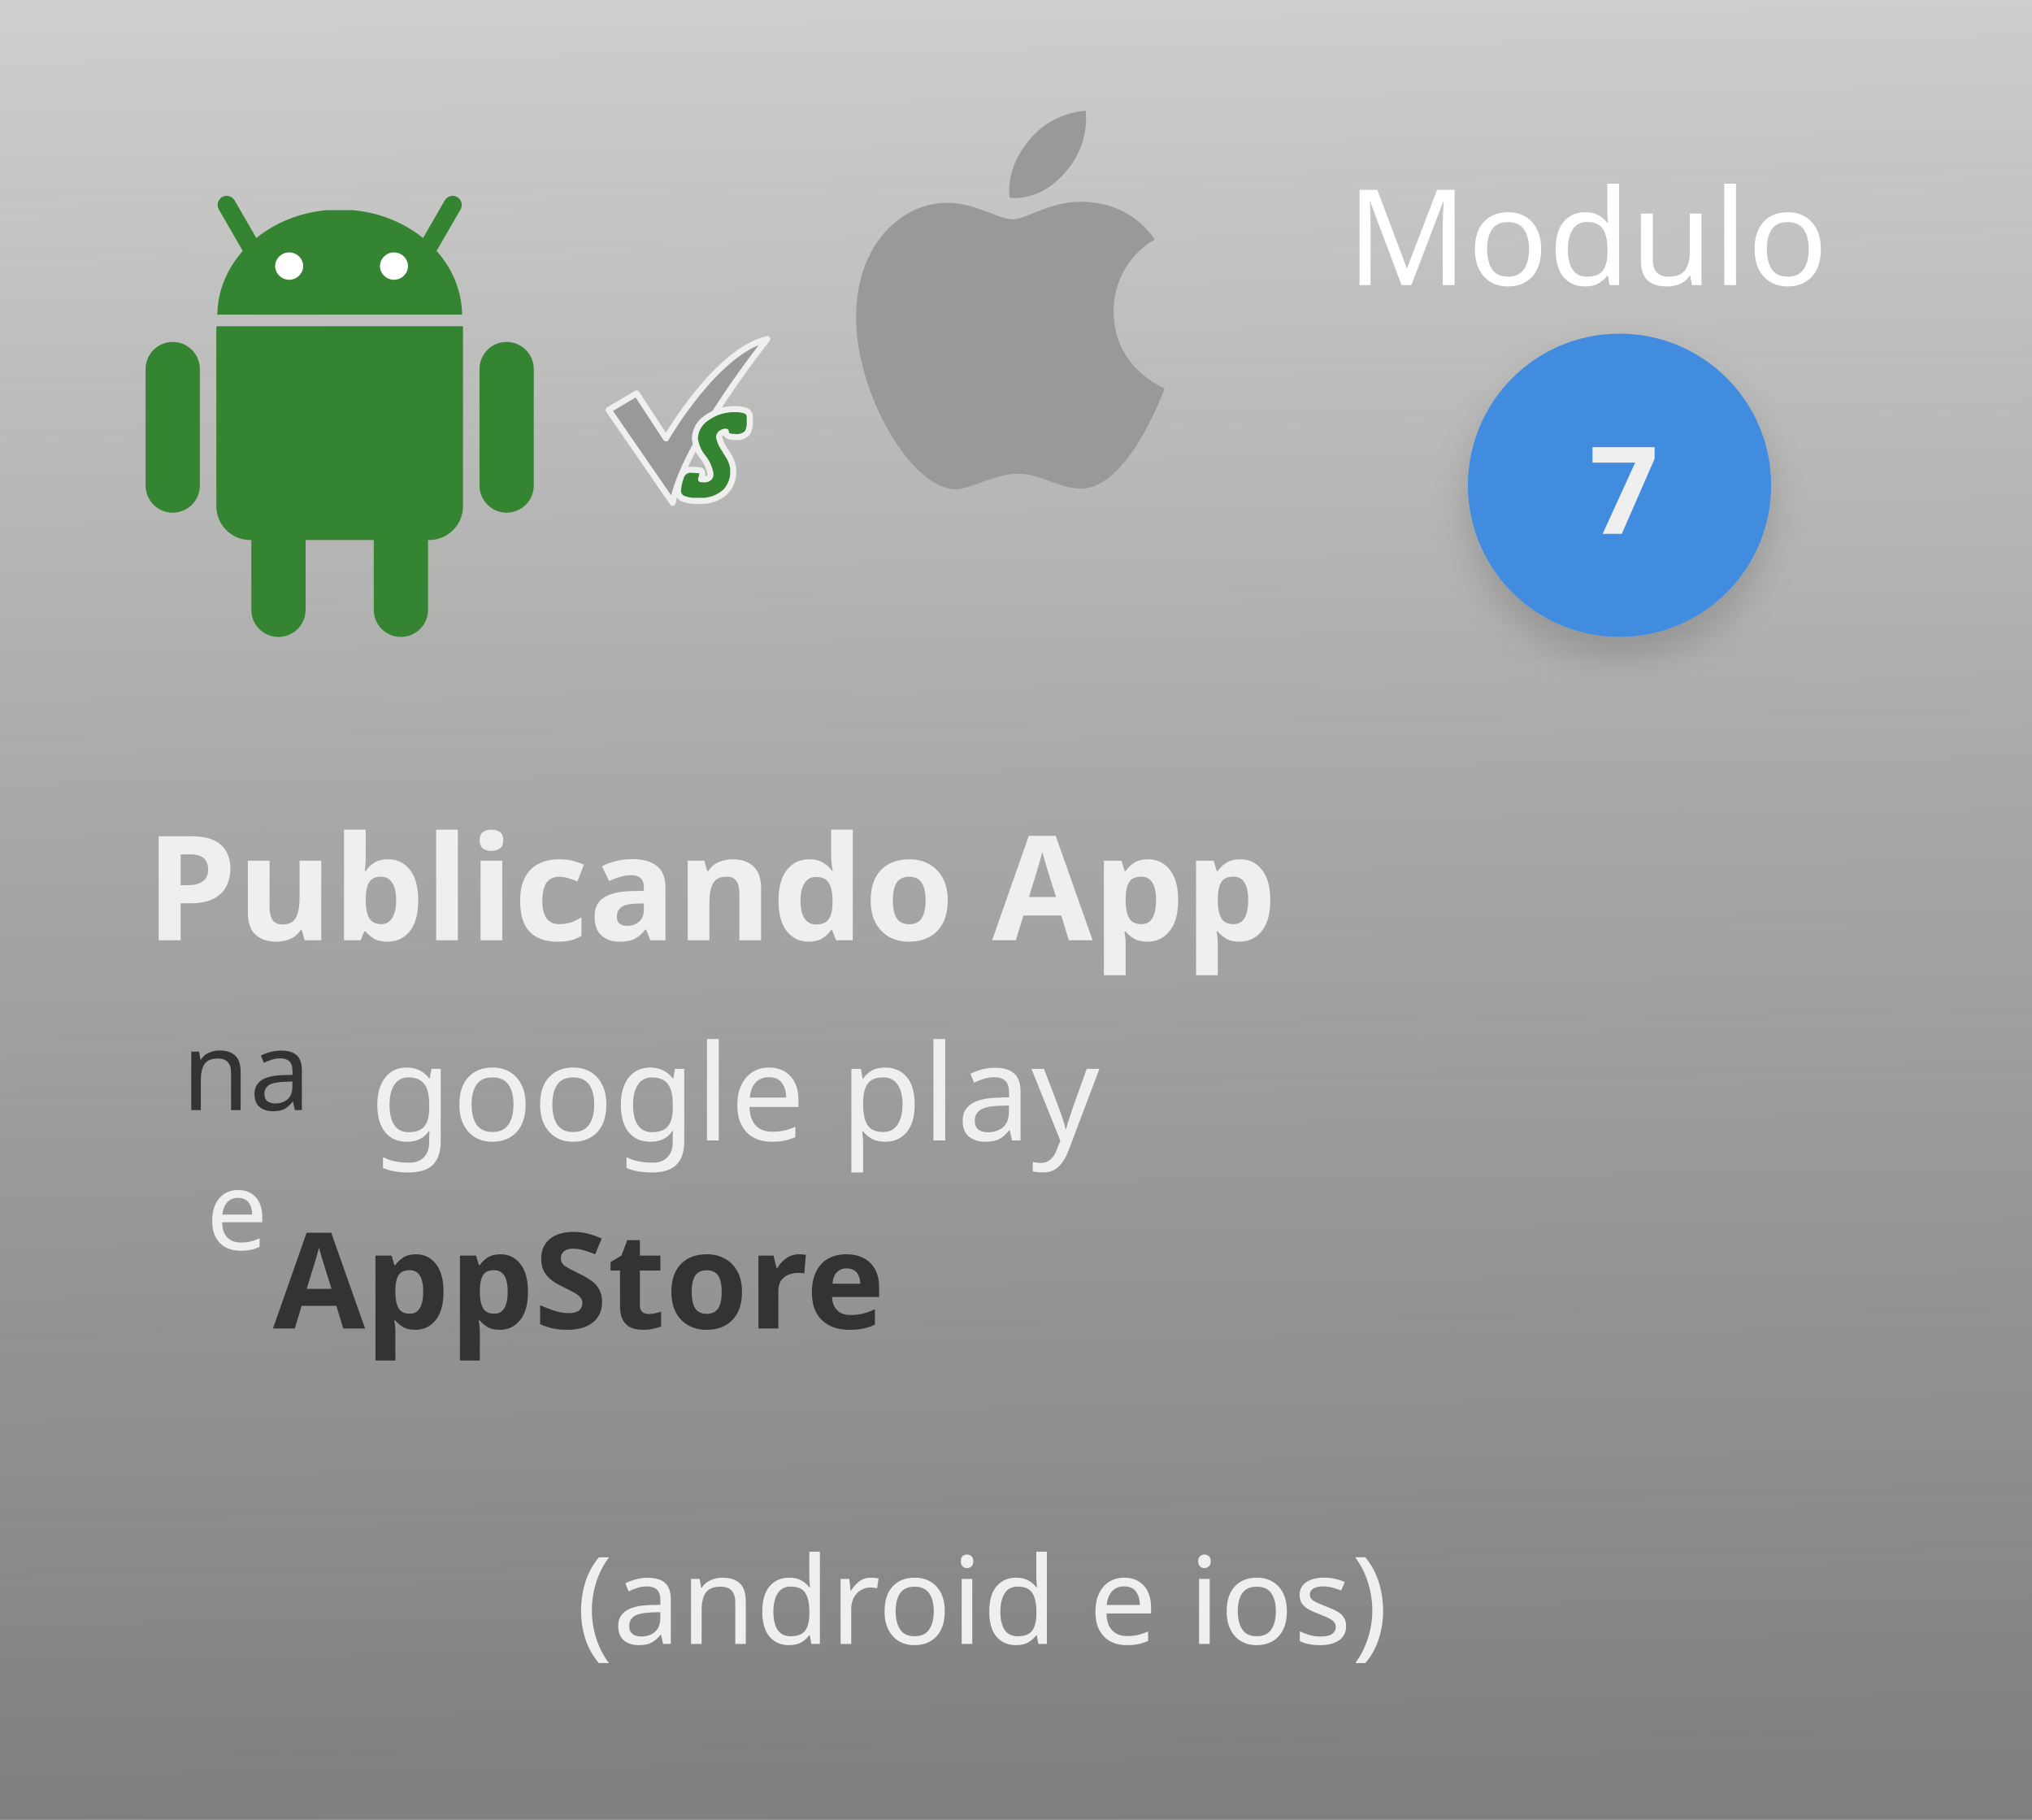
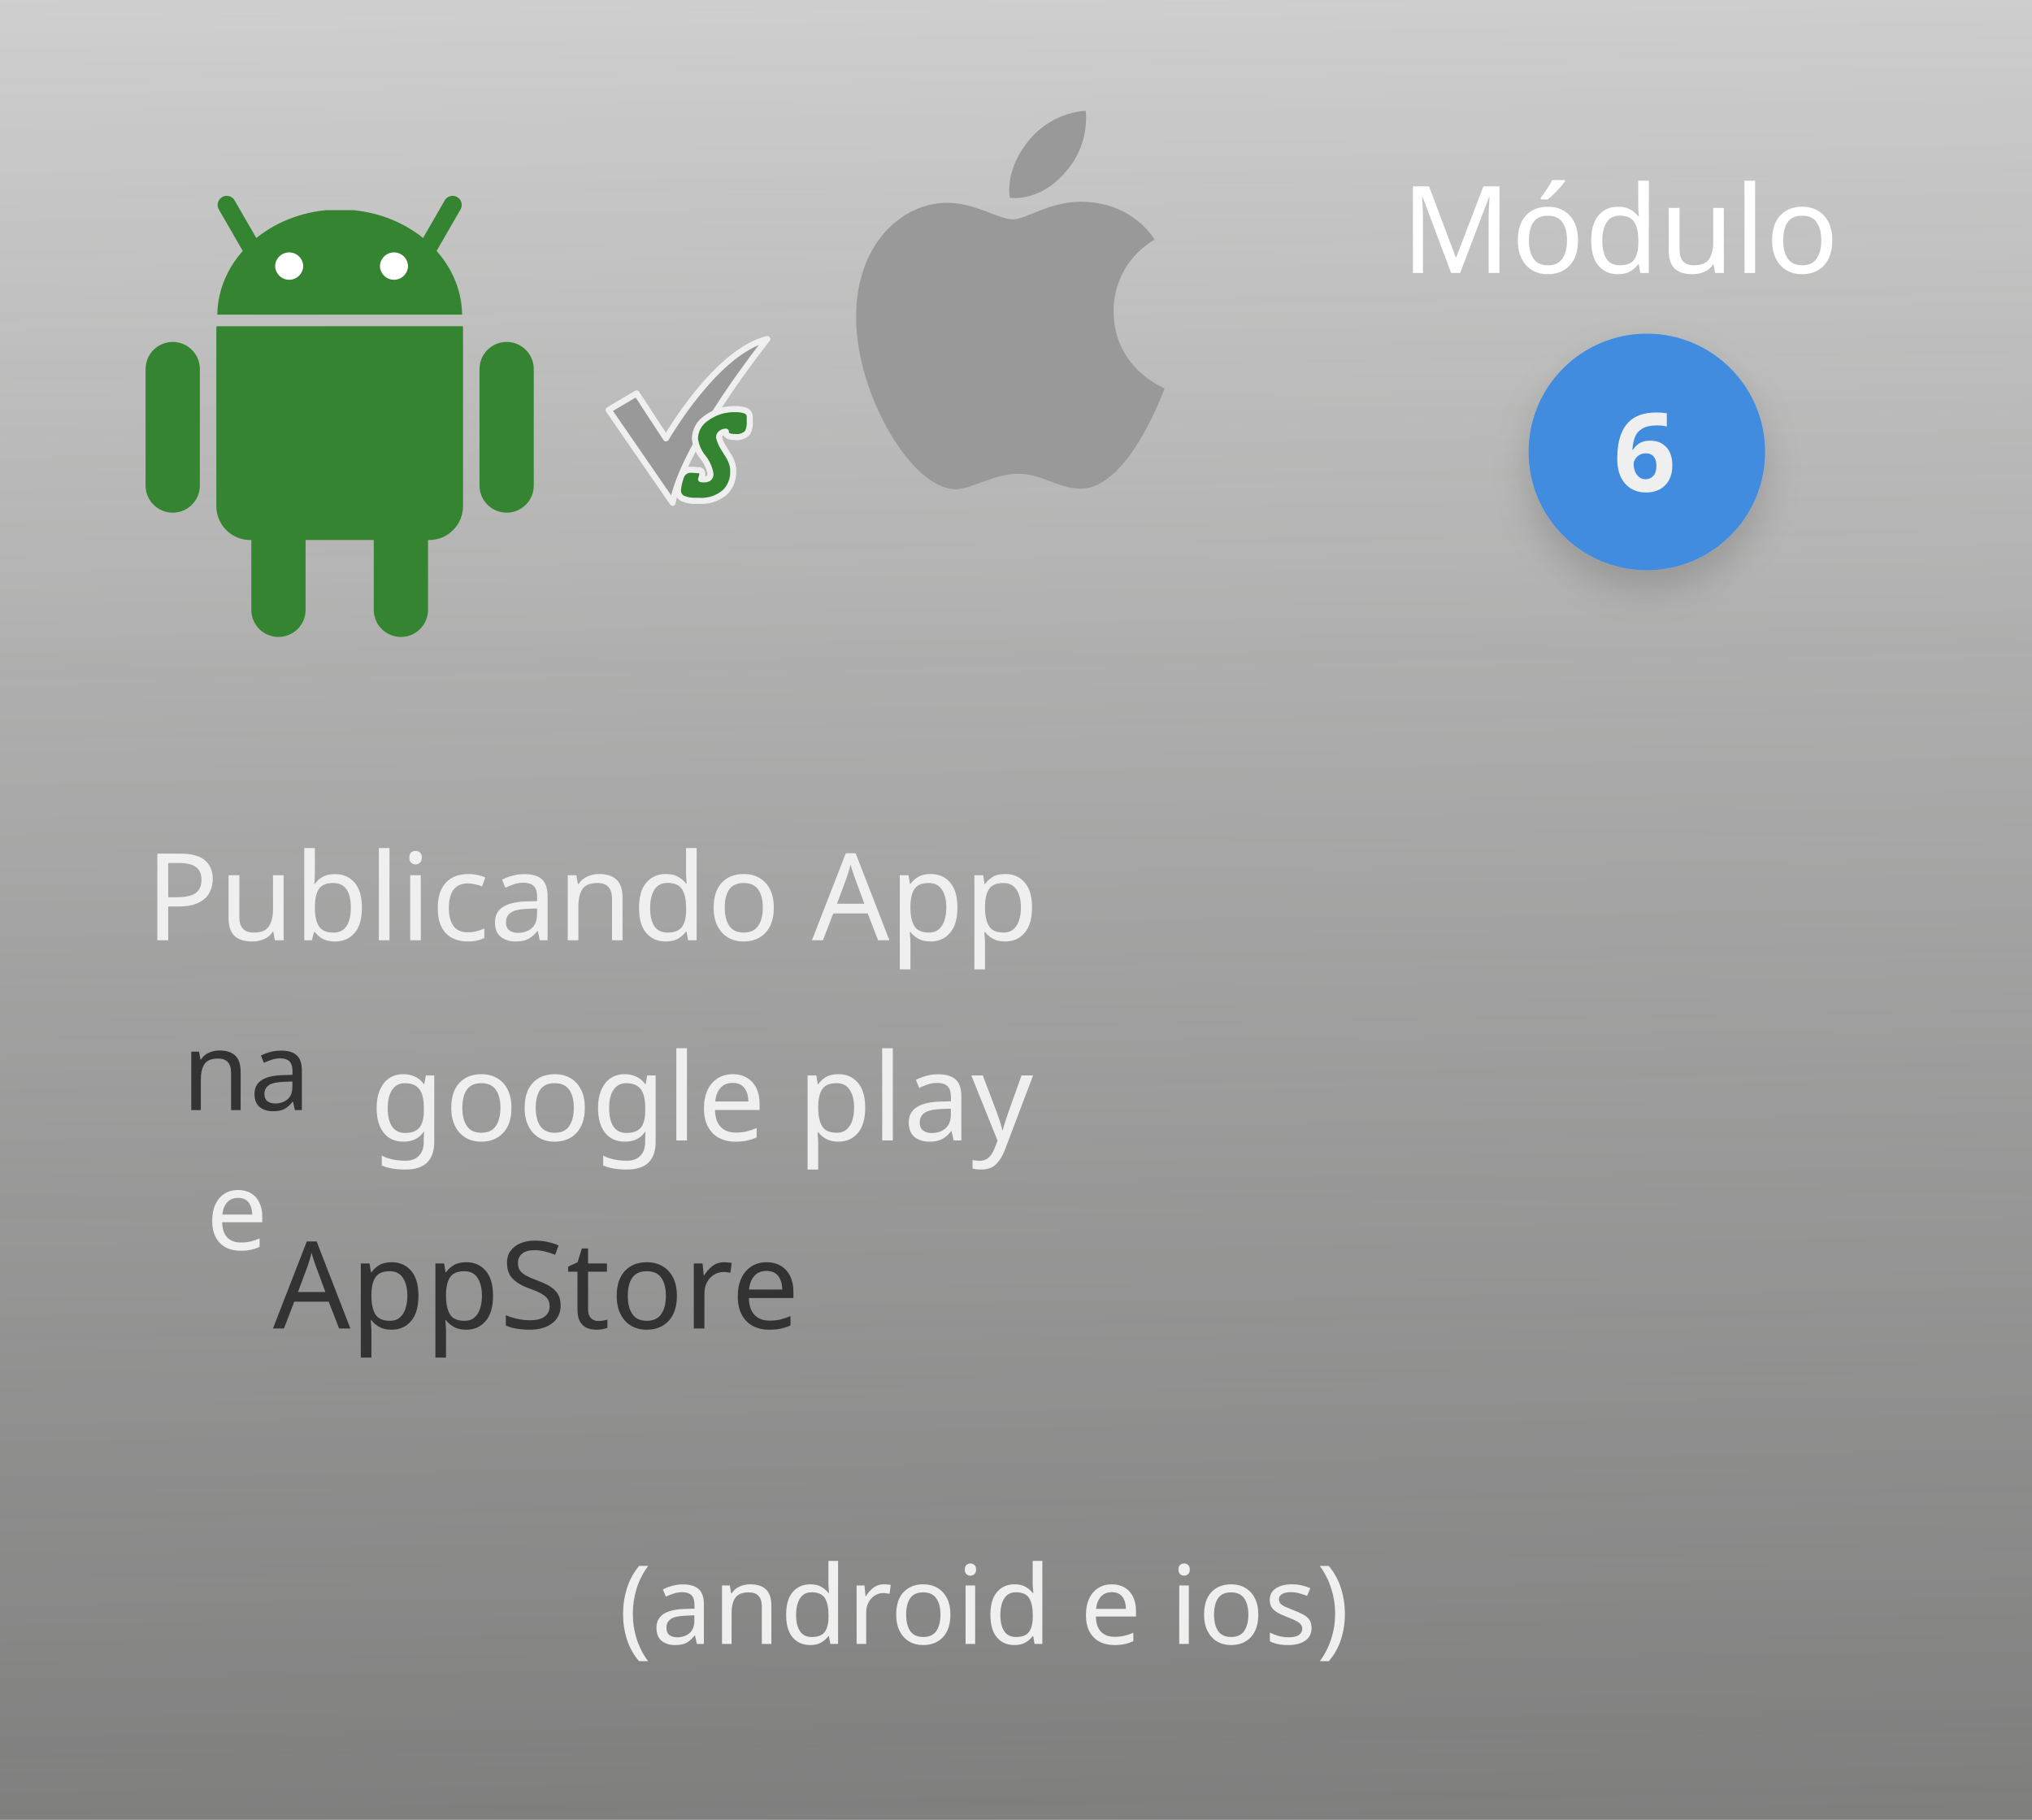
<svg xmlns="http://www.w3.org/2000/svg" width="335" height="300" viewBox="0 0 335 300">
  <defs>
    <linearGradient id="linear-gradient" x1="0.523" y1="1" x2="0.5" y2="-0.497" gradientUnits="objectBoundingBox">
      <stop offset="0" stop-color="#666765" stop-opacity="0.82" />
      <stop offset="1" stop-color="#fff" />
    </linearGradient>
-     <filter id="Elipse_7" x="233" y="49" width="68" height="68" filterUnits="userSpaceOnUse">
+     <filter id="Elipse_7" x="243" y="49" width="57" height="57" filterUnits="userSpaceOnUse">
      <feOffset dy="3" input="SourceAlpha" />
      <feGaussianBlur stdDeviation="3" result="blur" />
      <feFlood flood-opacity="0.161" />
      <feComposite operator="in" in2="blur" />
      <feComposite in="SourceGraphic" />
    </filter>
    <clipPath id="clip-Watch_38_mm_8">
      <rect width="335" height="300" />
    </clipPath>
  </defs>
  <g id="Watch_38_mm_8" data-name="Watch 38 mm – 8" clip-path="url(#clip-Watch_38_mm_8)">
    <rect width="335" height="300" fill="url(#linear-gradient)" />
-     <text id="google_play" data-name="google play" transform="translate(61 188)" fill="#efefef" font-size="22" font-family="Poppins-Medium, Poppins, sans-serif" font-weight="500">
+     <text id="google_play" data-name="google play" transform="translate(61 188)" fill="#efefef" font-size="20" font-family="Poppins-Medium, Poppins, Poppins,sans-serif" font-weight="500">
      <tspan x="0" y="0">google play</tspan>
    </text>
-     <text id="na" transform="translate(30 183)" fill="#333" font-size="18" font-family="Poppins-Regular, Poppins, sans-serif">
+     <text id="na" transform="translate(30 183)" fill="#333" font-size="18" font-family="Poppins-Regular, Poppins, Poppins,sans-serif">
      <tspan x="0" y="0">na</tspan>
    </text>
-     <text id="e" transform="translate(34 206)" fill="#efefef" font-size="18" font-family="Poppins-Regular, Poppins, sans-serif">
+     <text id="e" transform="translate(34 206)" fill="#efefef" font-size="18" font-family="Poppins-Regular, Poppins, Poppins,sans-serif">
      <tspan x="0" y="0">e</tspan>
    </text>
-     <text id="AppStore" transform="translate(45 219)" fill="#333" font-size="22" font-family="Poppins-SemiBold, Poppins, sans-serif" font-weight="600">
+     <text id="AppStore" transform="translate(45 219)" fill="#333" font-size="20" font-family="Poppins-Medium, Poppins, Poppins,sans-serif" font-weight="500">
      <tspan x="0" y="0">AppStore</tspan>
    </text>
    <g id="android" transform="translate(-8.164 -36.224)">
      <path id="Caminho_43" data-name="Caminho 43" d="M92.119,207.092a4.475,4.475,0,0,1,4.475,4.475v19.195a4.474,4.474,0,0,1-8.949,0V211.567a4.474,4.474,0,0,1,4.474-4.474Z" transform="translate(-38.049 -94.011)" fill="#358432" />
      <path id="Caminho_44" data-name="Caminho 44" d="M69.314,133.645c-.015.17-.028.341-.028.515v29.082a5.588,5.588,0,0,0,5.549,5.647h29.574a5.588,5.588,0,0,0,5.549-5.647V134.16c0-.173-.006-.346-.021-.515Z" transform="translate(-25.458 -43.641)" fill="#358432" />
      <path id="Caminho_45" data-name="Caminho 45" d="M74.257,114.963a4.475,4.475,0,0,1,4.475,4.475v19.195a4.474,4.474,0,0,1-8.949,0V119.437a4.474,4.474,0,0,1,4.474-4.474ZM36.639,94.474a4.475,4.475,0,0,1,4.474,4.475v19.195a4.474,4.474,0,1,1-8.949,0V98.948A4.474,4.474,0,0,1,36.639,94.474Zm55.051,0a4.475,4.475,0,0,1,4.474,4.475v19.195a4.474,4.474,0,0,1-8.949,0V98.948A4.475,4.475,0,0,1,91.69,94.474Zm-47.7-4.5c.124-8.933,7.921-16.257,17.929-17.222h4.5c10.009.966,17.8,8.29,17.929,17.222Z" transform="translate(0 -1.882)" fill="#358432" />
      <path id="Caminho_46" data-name="Caminho 46" d="M74.743,70.009l4.72,8.176m32.523-8.176-4.72,8.176" transform="translate(-29.201)" fill="none" stroke="#358432" stroke-linecap="round" stroke-linejoin="round" stroke-width="3" />
      <path id="Caminho_47" data-name="Caminho 47" d="M104.773,97.138a2.316,2.316,0,0,1-4.63.013v-.013a2.316,2.316,0,0,1,4.63-.013Zm17.28,0a2.316,2.316,0,0,1-4.63.013v-.013a2.316,2.316,0,0,1,4.63-.013Z" transform="translate(-46.62 -17.05)" fill="#fff" />
    </g>
    <path id="apple" d="M28.064,5.429A13.354,13.354,0,0,1,37.863,0a13.323,13.323,0,0,1-3.225,9.973c-4.348,5.225-9.291,4.37-9.291,4.37S24.419,10.234,28.064,5.429ZM25.868,17.9c2.109,0,6.023-2.9,11.118-2.9,8.77,0,12.22,6.24,12.22,6.24a13.548,13.548,0,0,0-6.748,11.821c0,9.443,8.406,12.7,8.406,12.7S44.988,62.3,37.051,62.3c-3.645,0-6.479-2.457-10.32-2.457-3.914,0-7.8,2.548-10.328,2.548C9.156,62.392,0,46.7,0,34.093,0,21.686,7.75,15.177,15.019,15.177c4.726,0,8.393,2.725,10.849,2.725Z" transform="translate(141.136 18.257)" fill="#999" />
-     <text id="_android_e_ios_" data-name="(android e ios)" transform="translate(95 271)" fill="#efefef" font-size="20" font-family="Poppins-Light, Poppins, sans-serif" font-weight="300">
+     <text id="_android_e_ios_" data-name="(android e ios)" transform="translate(102 271)" fill="#efefef" font-size="18" font-family="Poppins-Light, Poppins, Poppins,sans-serif" font-weight="300">
      <tspan x="0" y="0">(android e ios)</tspan>
    </text>
-     <text id="Publicando_App" data-name="Publicando App" transform="translate(24 155)" fill="#efefef" font-size="24" font-family="Poppins-SemiBold, Poppins, sans-serif" font-weight="600">
+     <text id="Publicando_App" data-name="Publicando App" transform="translate(24 155)" fill="#efefef" font-size="20" font-family="Poppins-Medium, Poppins, Poppins,sans-serif" font-weight="500">
      <tspan x="0" y="0">Publicando App</tspan>
    </text>
    <g id="Grupo_7" data-name="Grupo 7" transform="translate(-2862.966 -1252.698)">
      <path id="Caminho_51" data-name="Caminho 51" d="M53.859,38.346c1.686-9.624,15.606-27,15.606-27-8.474,2.035-16.7,16.373-16.7,16.373l-4.849-7.408-4.611,2.724Z" transform="translate(2920 1297.244)" fill="#999" stroke="#efefef" stroke-linecap="round" stroke-linejoin="round" stroke-miterlimit="2.613" stroke-width="1" fill-rule="evenodd" />
      <path id="Caminho_52" data-name="Caminho 52" d="M94.967,75.6a5.156,5.156,0,0,1-2.349-.4,1.44,1.44,0,0,1-.746-1.385,8.8,8.8,0,0,1,.476-2.134,1.675,1.675,0,0,1,1.572-1.21c.159,0,.4.016.7.032.3.032.508.048.651.048a.6.6,0,0,1,.476.159.714.714,0,0,1,.143.446,1.48,1.48,0,0,1-.064.43c-.064.159-.1.3-.143.446l.445.032a1.439,1.439,0,0,0,.746-.159.787.787,0,0,0,.365-.732,6.031,6.031,0,0,0-1.3-2.818,6.048,6.048,0,0,1-1.27-2.994,4.129,4.129,0,0,1,1.857-3.376,7.669,7.669,0,0,1,4.809-1.5,4.529,4.529,0,0,1,1.555.207,1.075,1.075,0,0,1,.825,1v.828a3.465,3.465,0,0,1-.365,1.847,2.408,2.408,0,0,1-2.047.716c-1.015,0-1.524-.255-1.524-.78V64.2a1.213,1.213,0,0,0-.651.175.824.824,0,0,0-.476.748,5.6,5.6,0,0,0,.73,1.72q.5.791.984,1.592a5.21,5.21,0,0,1,.619,1.831v.446a4.689,4.689,0,0,1-1.254,3.376A5.884,5.884,0,0,1,95.3,75.6h-.334Z" transform="translate(2882.862 1259.659)" fill="#358432" stroke="#efefef" stroke-linecap="round" stroke-linejoin="round" stroke-miterlimit="2.613" stroke-width="1" fill-rule="evenodd" />
    </g>
-     <text id="Modulo_" data-name="Modulo " transform="translate(222 47)" fill="#fff" font-size="22" font-family="Poppins-Medium, Poppins, sans-serif" font-weight="500">
-       <tspan x="0" y="0">Modulo </tspan>
+     <text id="Modulo_" data-name="Modulo " transform="translate(231 45)" fill="#fff" font-size="20" font-family="Poppins-Medium, Poppins, Poppins,sans-serif" font-weight="500">
+       <tspan x="0" y="0">Módulo </tspan>
    </text>
    <g transform="matrix(1, 0, 0, 1, 0, 0)" filter="url(#Elipse_7)">
-       <circle id="Elipse_7-2" data-name="Elipse 7" cx="25" cy="25" r="25" transform="translate(242 55)" fill="#438ce0" />
+       <circle id="Elipse_7-2" data-name="Elipse 7" cx="19.5" cy="19.5" r="19.5" transform="translate(252 55)" fill="#438ce0" />
    </g>
-     <text id="_7_" data-name="7 " transform="translate(262 88)" fill="#efefef" font-size="20" font-family="Poppins-SemiBold, Poppins, sans-serif" font-weight="600">
-       <tspan x="0" y="0">7</tspan>
-       <tspan x="0" y="30" />
+     <text id="_6" data-name="6" transform="translate(266 81)" fill="#efefef" font-size="18" font-family="Poppins-SemiBold, Poppins,sans-serif" font-weight="600">
+       <tspan x="0" y="0">6</tspan>
    </text>
  </g>
</svg>
